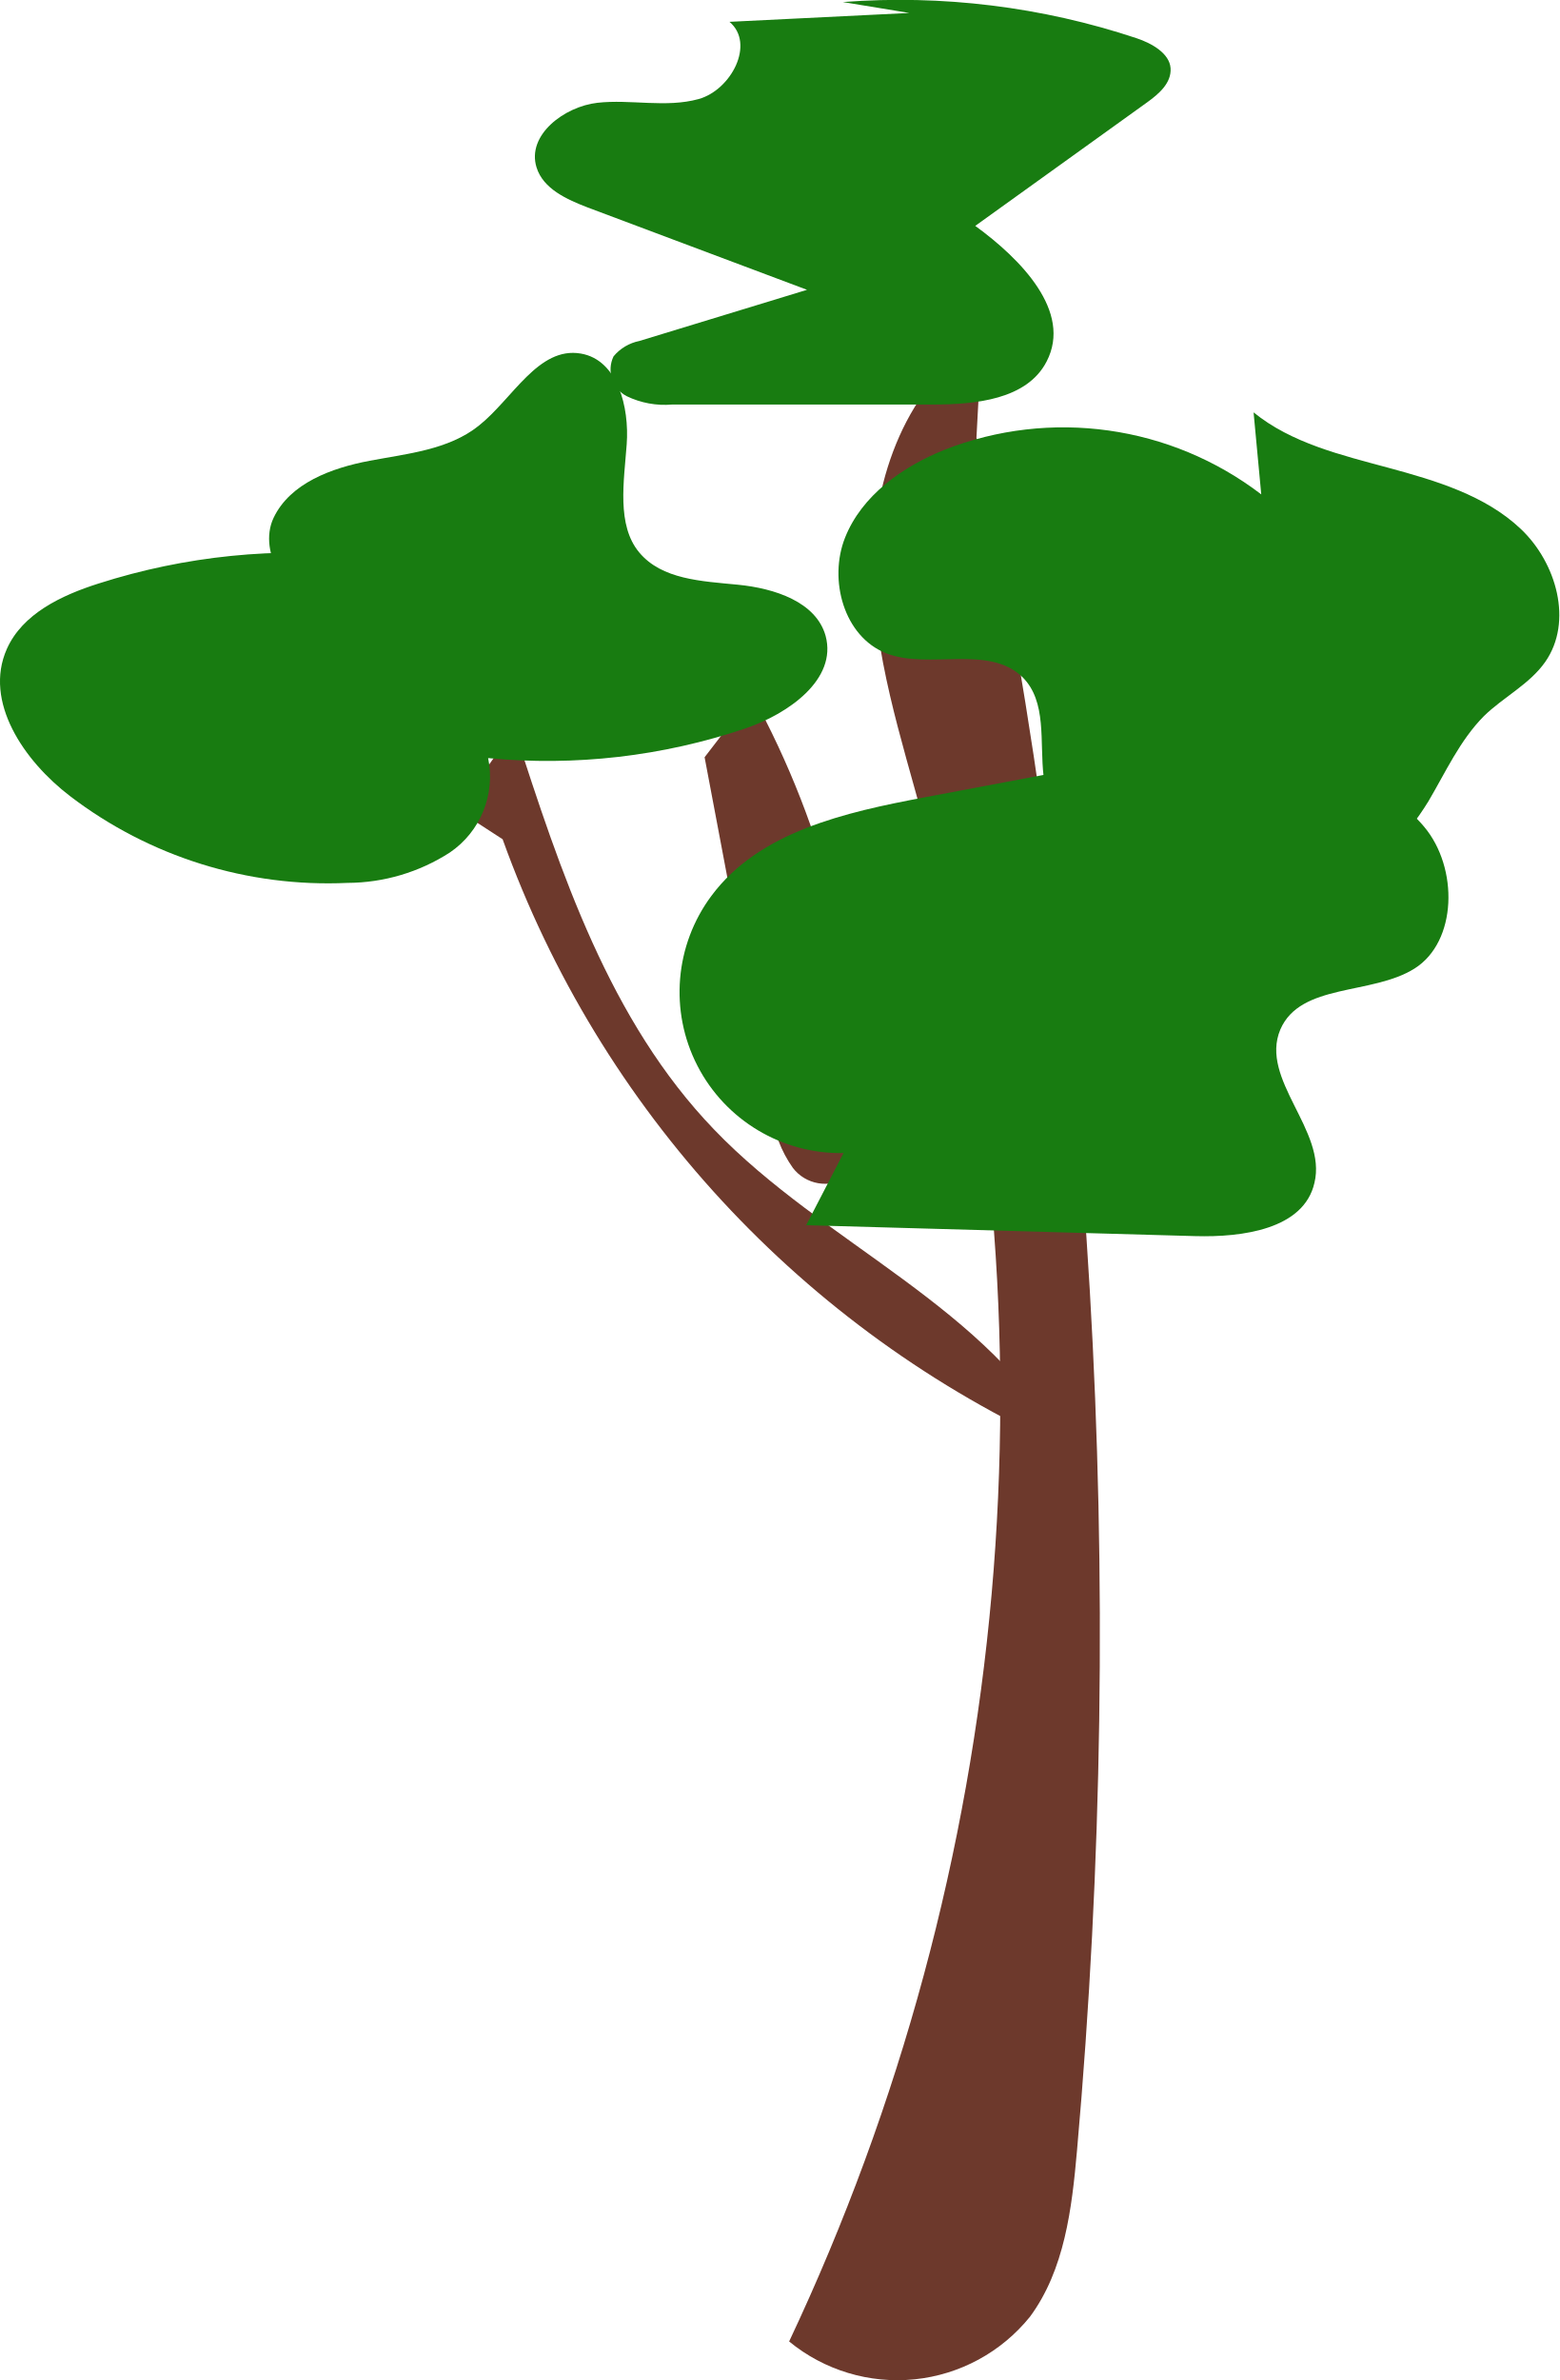
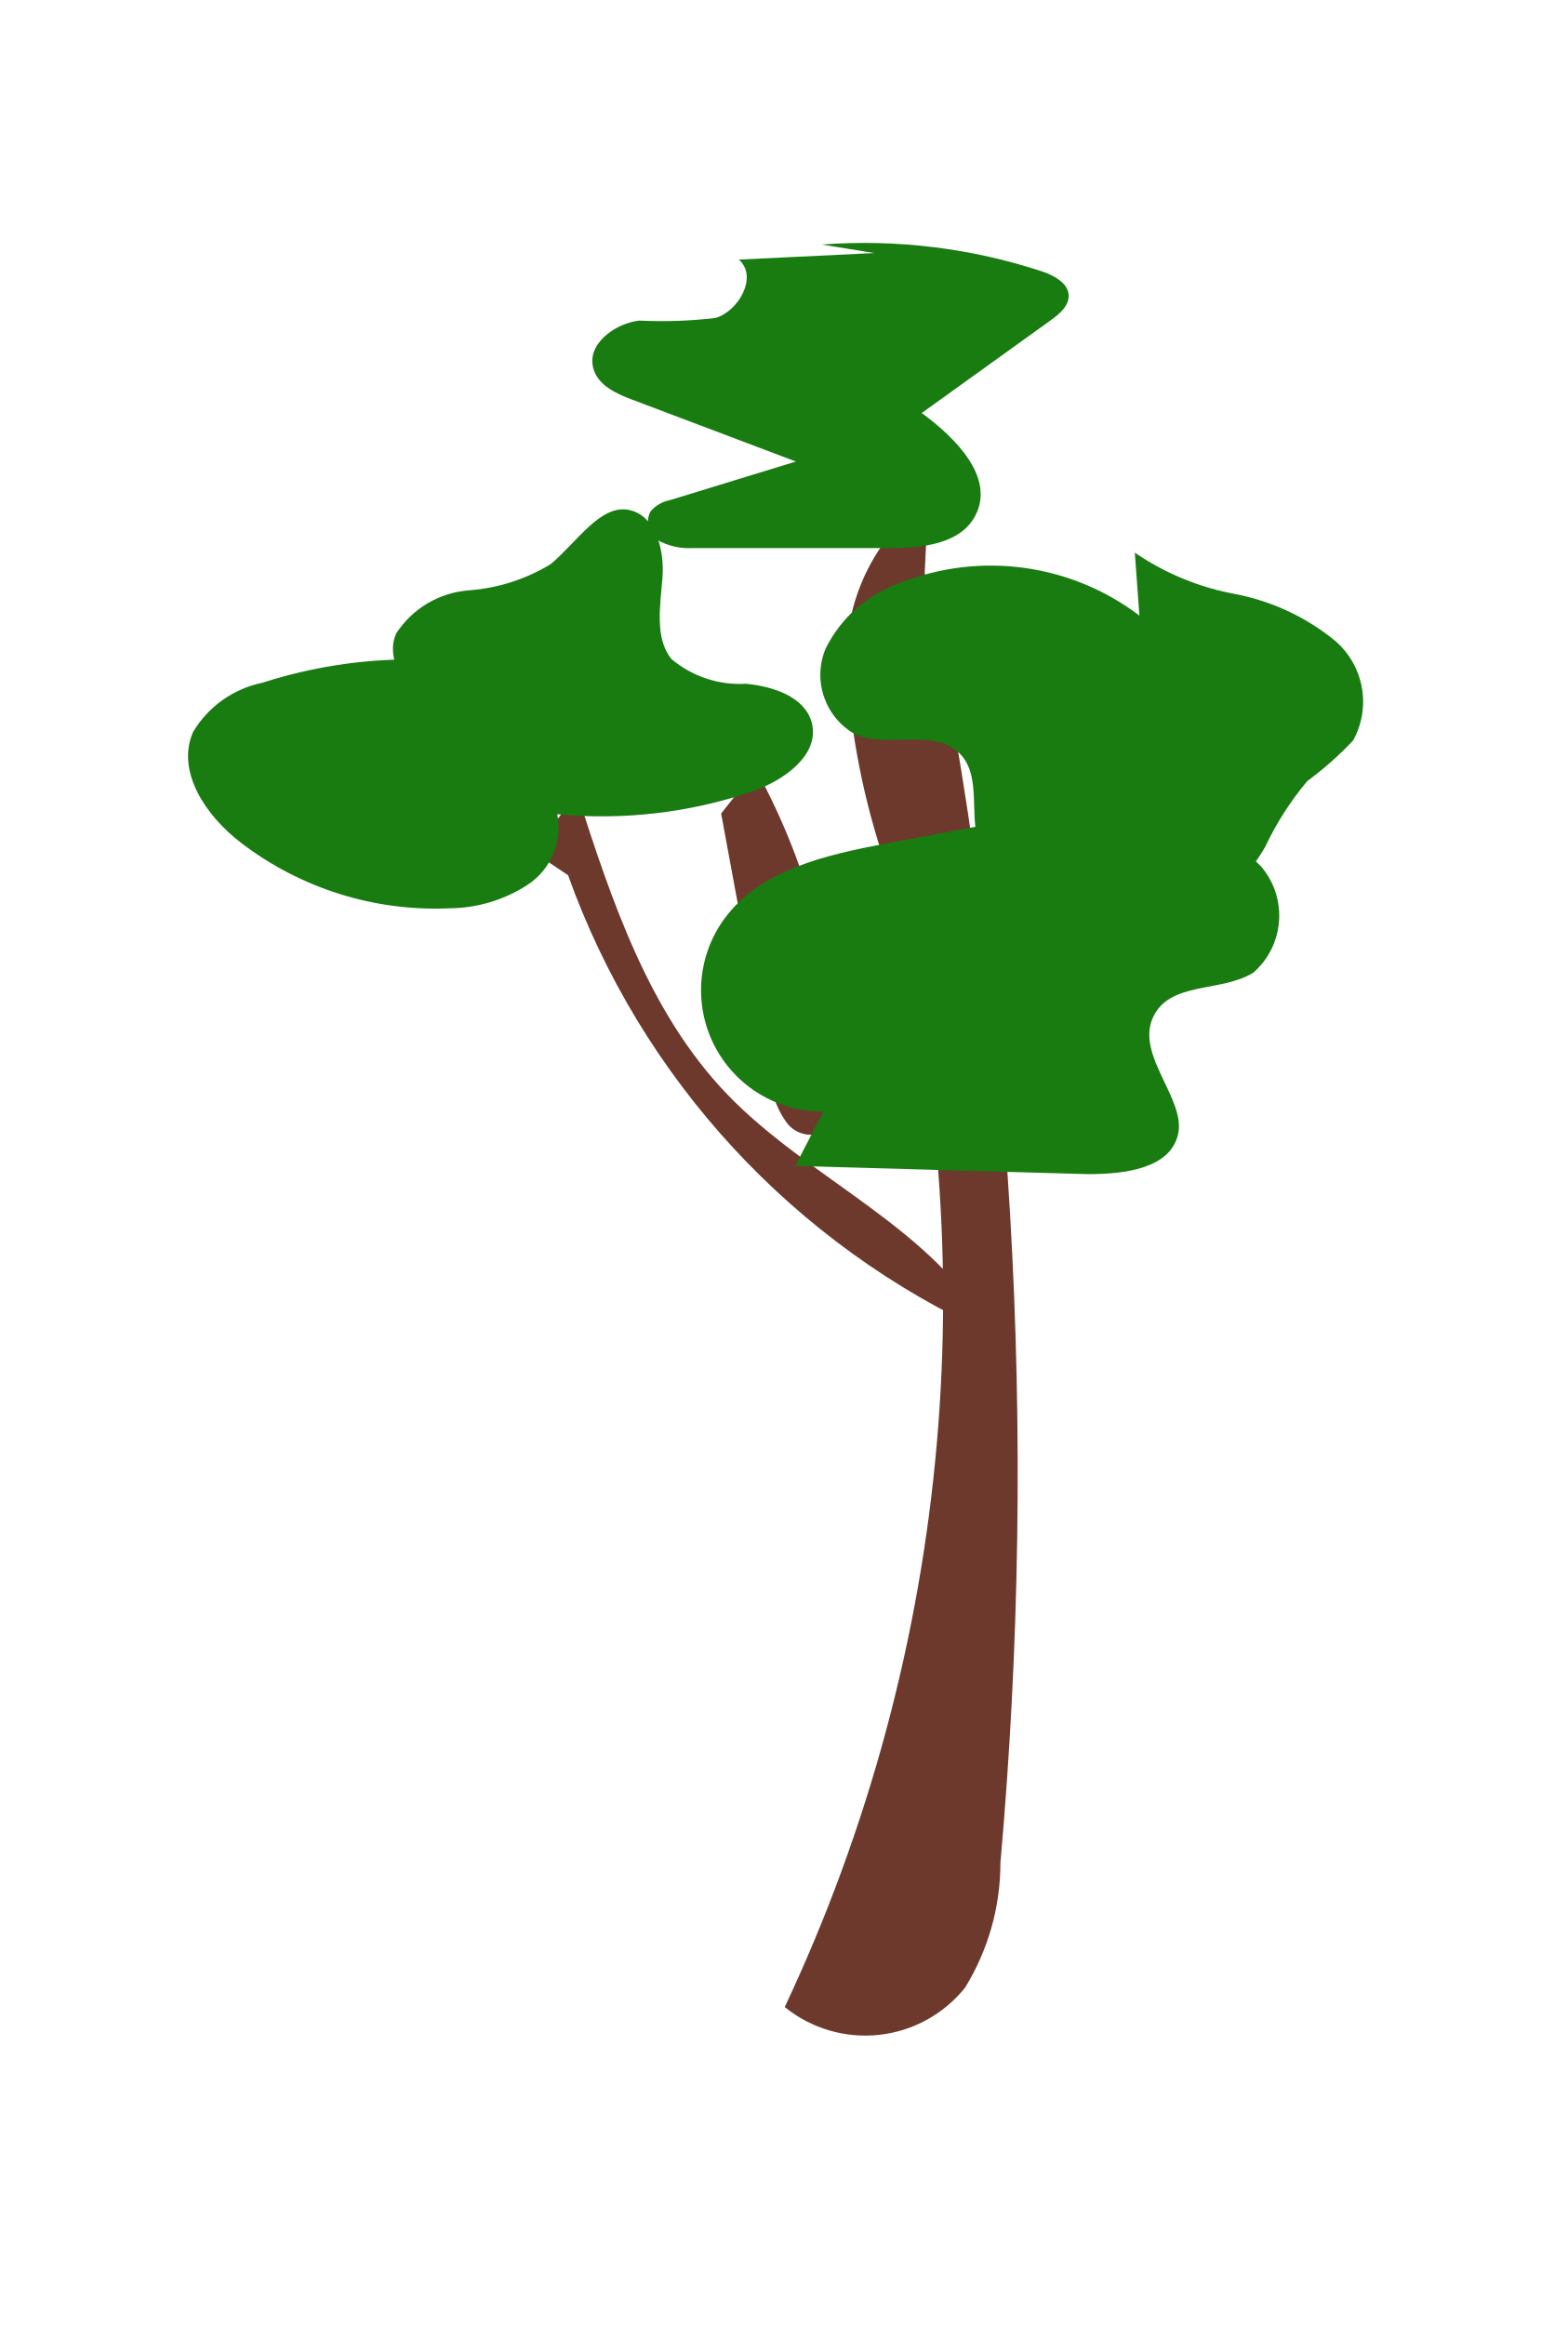
- <svg xmlns="http://www.w3.org/2000/svg" viewBox="0 0 91.48 139.61">
+ <svg xmlns="http://www.w3.org/2000/svg" id="Layer_1" data-name="Layer 1" viewBox="0 0 47.82 70.93">
  <defs>
    <style>.cls-1{fill:#6d392c;}.cls-2{fill:#187c11;}</style>
  </defs>
  <g id="Layer_2" data-name="Layer 2">
-     <g id="Layer_1-2" data-name="Layer 1">
-       <path class="cls-1" d="M29.49,49.23a62.27,62.27,0,0,0,33,35.71C58.11,76.7,48.36,73,41.89,66.25c-6.12-6.36-9-15.07-11.71-23.48l-3.37,4.72" />
-       <path class="cls-1" d="M41.34,44.42,45.27,65.2a7,7,0,0,0,1.25,3.31,2.38,2.38,0,0,0,3.18.55,3.37,3.37,0,0,0,.83-2.62,52,52,0,0,0-6.39-25.66" />
-       <path class="cls-1" d="M57.29,25.68a343.35,343.35,0,0,1,5.9,100.47c-.3,3.41-.73,7-2.76,9.75a10,10,0,0,1-14.13,1.45,129.71,129.71,0,0,0,7.92-89.08c-1.35-5-3-9.94-3-15.09s2-10.65,6.38-13.31" />
-       <path class="cls-2" d="M21.51,32.64A38.08,38.08,0,0,0,5.78,34.23C3.61,34.92,1.32,36,.4,38.07c-1.37,3.09,1,6.56,3.71,8.63a24.92,24.92,0,0,0,16.28,5.09,11.15,11.15,0,0,0,6-1.78,5.38,5.38,0,0,0,2.25-5.54,36.26,36.26,0,0,0,15.09-1.74c2.51-.85,5.4-2.87,4.71-5.43-.56-2-3-2.79-5.14-3S38.83,34,37.5,32.4s-.89-4.16-.73-6.34-.53-4.95-2.69-5.32c-2.5-.43-4,2.66-6,4.24-1.77,1.41-4.18,1.63-6.4,2.05s-4.66,1.31-5.63,3.35.92,5.15,3,4.37" />
-       <path class="cls-2" d="M53.35.76,42.8,1.28c1.52,1.28.1,4-1.81,4.53s-4,0-5.94.22-4.16,1.89-3.57,3.79c.39,1.26,1.78,1.88,3,2.35L47.35,17l-9.83,3A2.65,2.65,0,0,0,36,20.9a1.77,1.77,0,0,0,.77,2.34,5.13,5.13,0,0,0,2.67.49l15.28,0c2.51,0,5.54-.29,6.69-2.53,1.51-2.92-1.51-6-4.19-7.95L67.31,6c.68-.49,1.43-1.13,1.37-2s-1.1-1.46-2-1.76A44,44,0,0,0,49.45.12" />
-       <path class="cls-2" d="M71.09,43.6,54.2,46.78c-4.61.87-9.66,2-12.46,5.77a9.45,9.45,0,0,0,7.75,15.09L47.3,71.87l22.82.64c2.79.08,6.38-.41,7-3.12.75-3.07-3.24-6.07-2-9,1.18-2.74,5.38-2,7.88-3.58s2.58-5.9.56-8.31-5.28-3.35-8.4-3.71-6.32-.28-9.33-1.17" />
-       <path class="cls-2" d="M74,29A19.12,19.12,0,0,0,55.4,26.39c-2.47,1-4.84,2.68-5.82,5.15s-.07,5.8,2.41,6.78,6-.54,8,1.4c1.45,1.43,1,3.8,1.24,5.82.47,5,5.4,8.79,10.38,8.84S81.2,51.26,83.81,47c1-1.69,1.84-3.57,3.26-5,1.15-1.12,2.67-1.86,3.59-3.17,1.65-2.36.66-5.82-1.43-7.8s-5-2.84-7.77-3.59S75.78,26,73.55,24.19" />
+     <g id="Layer_1-2" data-name="Layer 1-2">
+       <path class="cls-1" d="M17.33,26.7a24.37,24.37,0,0,0,12.92,14c-1.72-3.23-5.53-4.68-8.07-7.32-2.39-2.49-3.52-5.9-4.58-9.2L16.28,26" />
+       <path class="cls-1" d="M22,24.82,23.51,33A2.65,2.65,0,0,0,24,34.25a.92.92,0,0,0,1.24.22,1.33,1.33,0,0,0,.33-1,20.4,20.4,0,0,0-2.51-10" />
+       <path class="cls-1" d="M28.21,17.48a134.32,134.32,0,0,1,2.31,39.35,7.25,7.25,0,0,1-1.08,3.81,3.9,3.9,0,0,1-5.5.59l0,0A50.73,50.73,0,0,0,27,26.33a22.94,22.94,0,0,1-1.17-5.91,6.05,6.05,0,0,1,2.49-5.22" />
+       <path class="cls-2" d="M14.2,20.21A14.79,14.79,0,0,0,8,20.83a3.22,3.22,0,0,0-2.11,1.5c-.53,1.21.4,2.57,1.46,3.38a9.75,9.75,0,0,0,6.37,2,4.43,4.43,0,0,0,2.35-.7A2.09,2.09,0,0,0,17,24.84a14.27,14.27,0,0,0,5.91-.68c1-.34,2.12-1.13,1.85-2.13-.22-.78-1.18-1.09-2-1.17a3.23,3.23,0,0,1-2.27-.75c-.52-.62-.35-1.63-.28-2.48s-.21-1.94-1.06-2.08-1.56,1-2.35,1.66a5.59,5.59,0,0,1-2.5.8,2.9,2.9,0,0,0-2.21,1.31c-.38.8.36,2,1.18,1.71" />
+       <path class="cls-2" d="M26.67,7.72l-4.13.2c.59.51,0,1.57-.71,1.78a13.93,13.93,0,0,1-2.33.08c-.76.09-1.63.74-1.39,1.49.15.49.69.74,1.17.92l5,1.89-3.85,1.18a1,1,0,0,0-.59.35.68.68,0,0,0,.3.91,2,2,0,0,0,1,.2h6c1,0,2.17-.12,2.62-1,.59-1.15-.59-2.35-1.64-3.12l3.95-2.84c.26-.19.56-.44.53-.78s-.43-.57-.78-.69a17.34,17.34,0,0,0-6.75-.83" />
+       <path class="cls-2" d="M33.62,24.5,27,25.74c-1.8.34-3.78.79-4.88,2.26a3.7,3.7,0,0,0,3,5.91l-.86,1.66,8.94.25c1.09,0,2.5-.16,2.74-1.22s-1.27-2.38-.78-3.53,2.1-.78,3.08-1.4a2.31,2.31,0,0,0,.22-3.25A4.94,4.94,0,0,0,35.21,25a22.2,22.2,0,0,1-3.65-.45" />
+       <path class="cls-2" d="M34.76,18.78a7.5,7.5,0,0,0-7.29-1,4,4,0,0,0-2.28,2,2.08,2.08,0,0,0,.95,2.65c1,.38,2.35-.21,3.13.55.57.56.39,1.49.49,2.28a4.11,4.11,0,0,0,4.06,3.46,5.76,5.76,0,0,0,4.78-2.89,9.31,9.31,0,0,1,1.28-2,10.42,10.42,0,0,0,1.4-1.24,2.45,2.45,0,0,0-.56-3.05,6.86,6.86,0,0,0-3-1.41,8,8,0,0,1-3.1-1.27" />
    </g>
  </g>
</svg>
